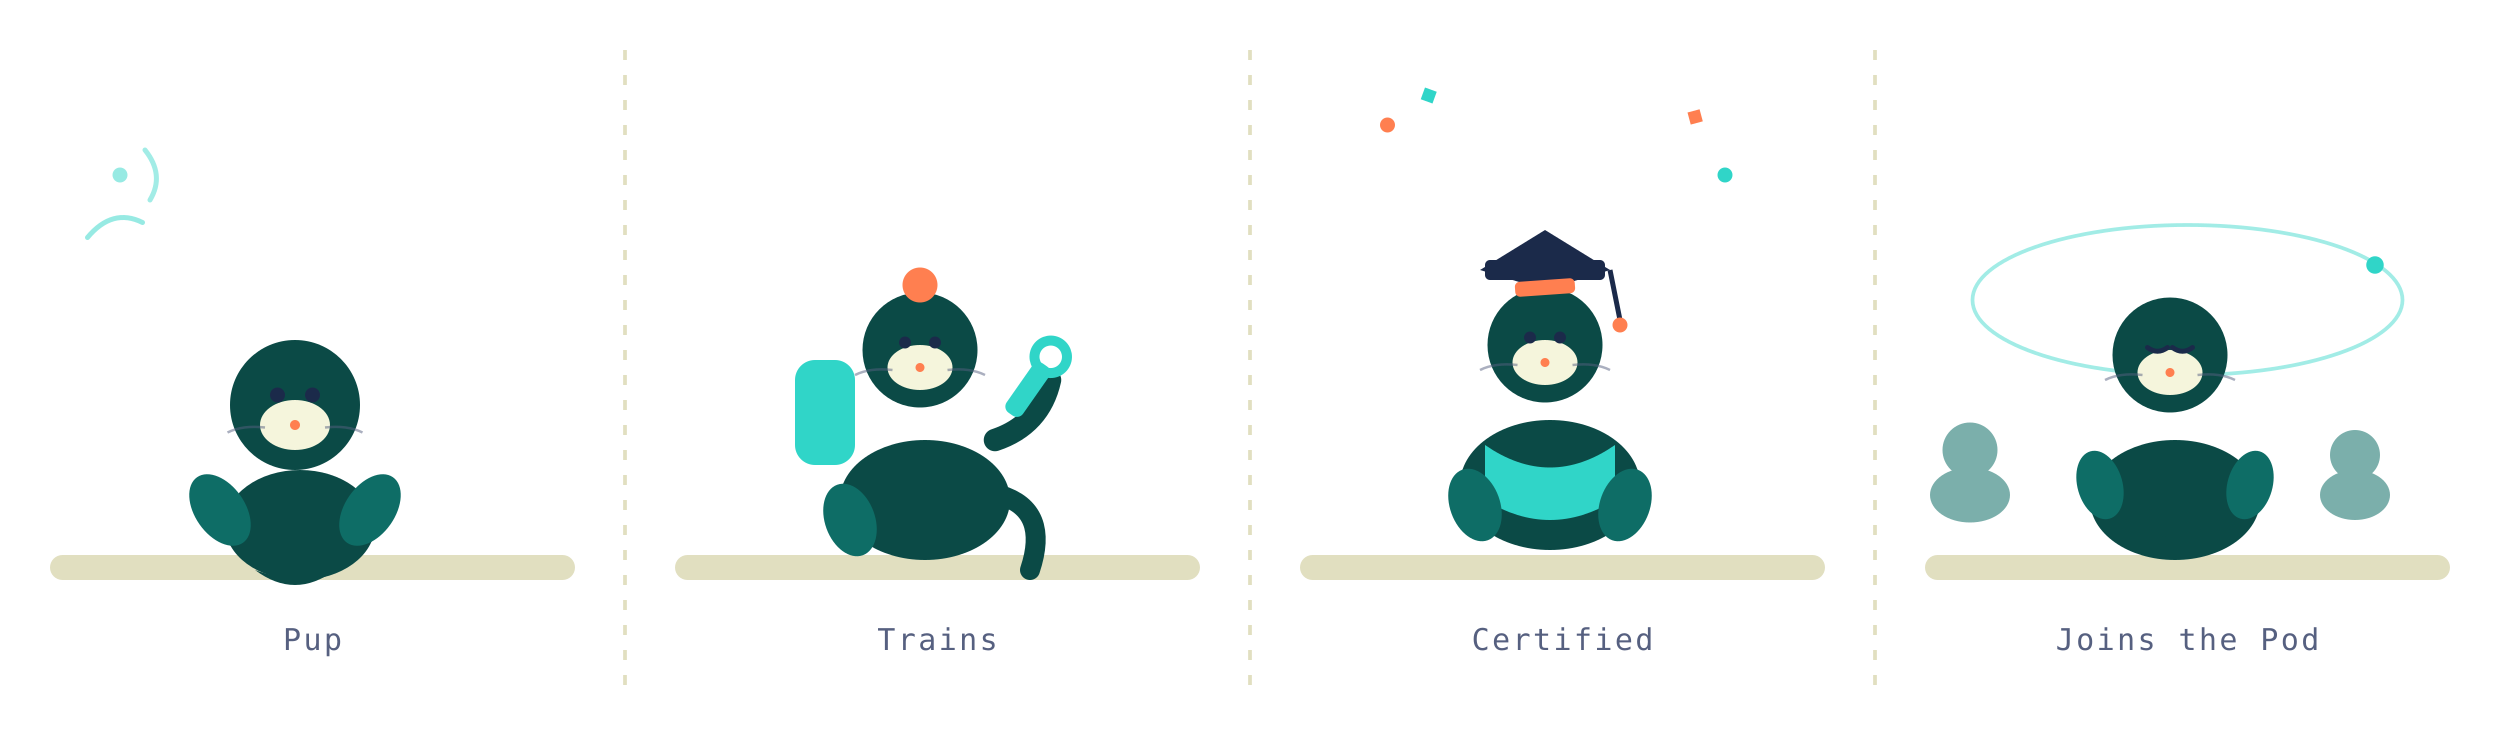
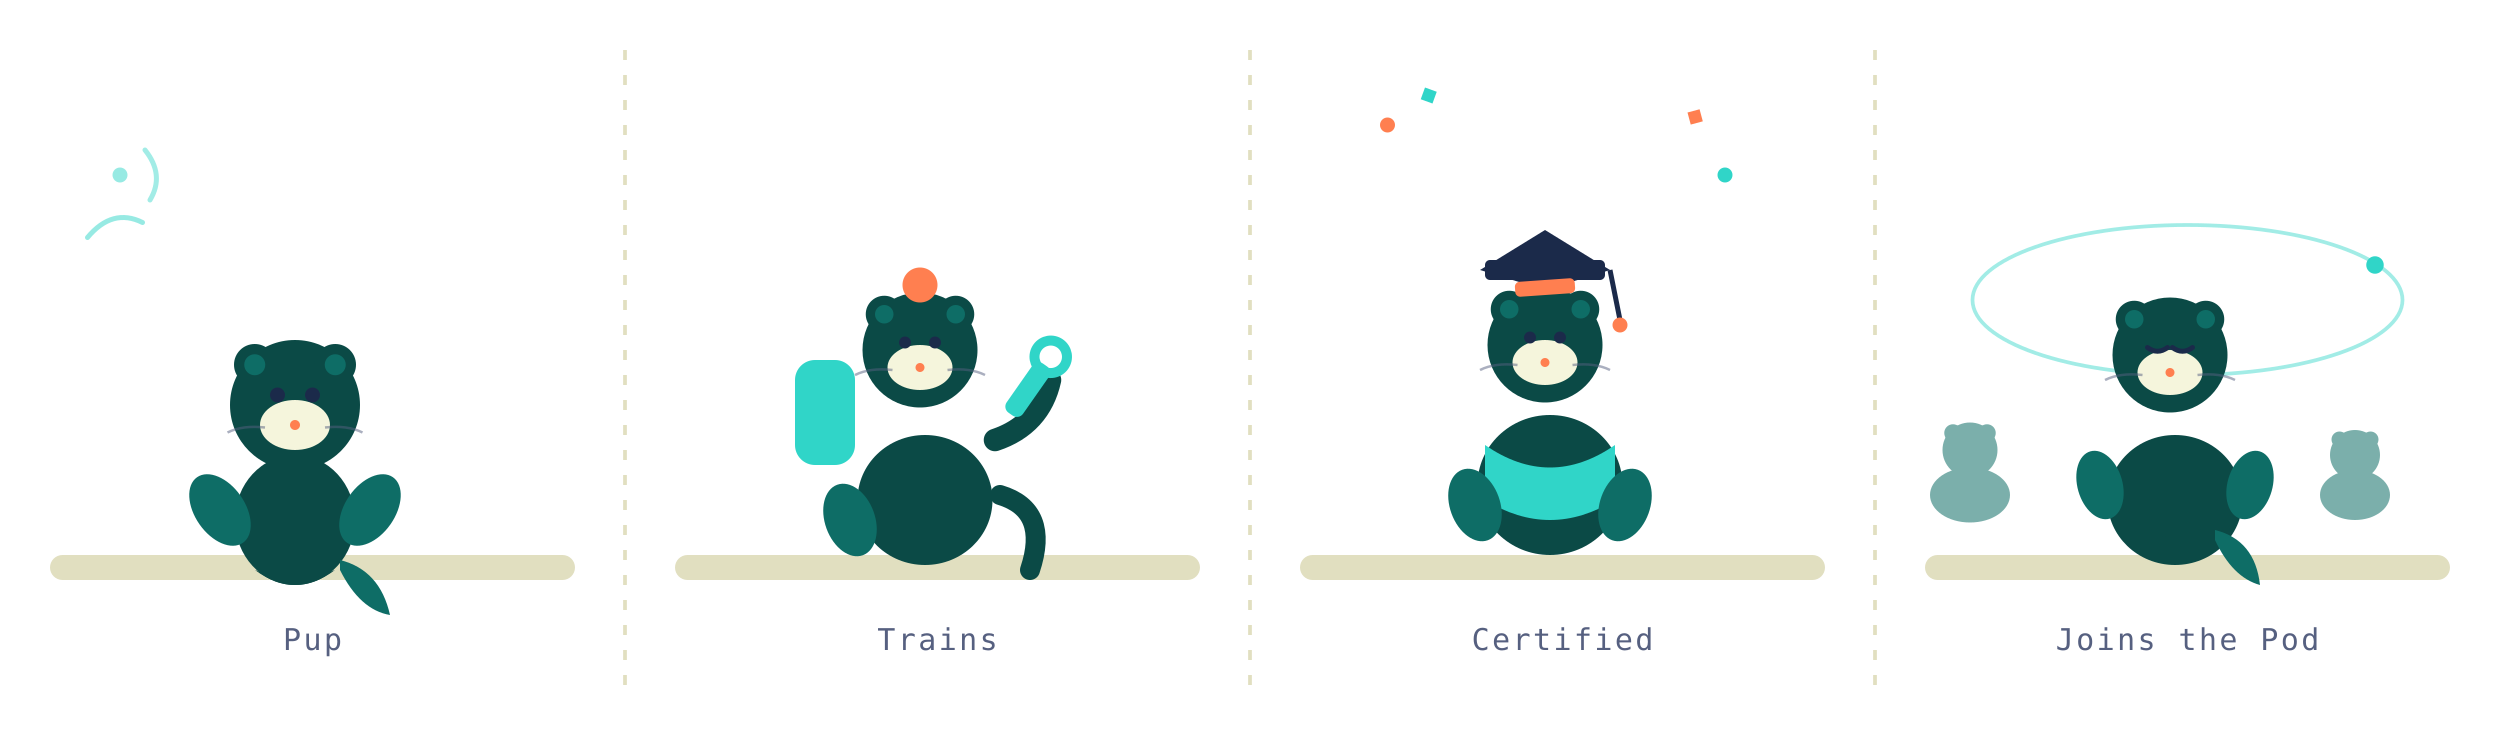
- <svg xmlns="http://www.w3.org/2000/svg" viewBox="0 0 1000 300" role="img" aria-labelledby="seal-title seal-desc">
+ <svg xmlns="http://www.w3.org/2000/svg" viewBox="0 0 1000 300" role="img" aria-labelledby="otter-title otter-desc">
  <defs>
    <style>
-       .seal-ground { fill: var(--color-border, #E1DFC0); }
-       .seal-fur { fill: var(--color-primary-900, #0B4A46); }
-       .seal-fur-light { fill: var(--color-primary-700, #0E6D66); }
-       .seal-face { fill: var(--color-bg, #F5F5DC); }
-       .seal-accent { fill: var(--color-accent-600, #FF7F50); }
-       .seal-brand { fill: var(--color-brand-500, #30D5C8); }
-       .seal-ink { fill: var(--color-ink-900, #1B2A4A); }
-       .seal-whisker { stroke: var(--color-ink-500, #566080); stroke-width: 1; fill: none; opacity: 0.5; }
-       .seal-panel-label {
+       .otter-ground { fill: var(--color-border, #E1DFC0); }
+       .otter-fur { fill: var(--color-primary-900, #0B4A46); }
+       .otter-fur-light { fill: var(--color-primary-700, #0E6D66); }
+       .otter-face { fill: var(--color-bg, #F5F5DC); }
+       .otter-accent { fill: var(--color-accent-600, #FF7F50); }
+       .otter-brand { fill: var(--color-brand-500, #30D5C8); }
+       .otter-ink { fill: var(--color-ink-900, #1B2A4A); }
+       .otter-whisker { stroke: var(--color-ink-500, #566080); stroke-width: 1; fill: none; opacity: 0.5; }
+       .otter-panel-label {
        font-family: ui-monospace, 'SFMono-Regular', Menlo, Consolas, monospace;
        font-size: 12px;
        letter-spacing: 0.08em;
        text-transform: uppercase;
        fill: var(--color-ink-500, #566080);
      }
    </style>
  </defs>
  <line x1="250" y1="20" x2="250" y2="280" stroke="var(--color-border, #E1DFC0)" stroke-width="1.5" stroke-dasharray="4 6" />
  <line x1="500" y1="20" x2="500" y2="280" stroke="var(--color-border, #E1DFC0)" stroke-width="1.5" stroke-dasharray="4 6" />
  <line x1="750" y1="20" x2="750" y2="280" stroke="var(--color-border, #E1DFC0)" stroke-width="1.5" stroke-dasharray="4 6" />
  <g transform="translate(0,0)">
-     <rect x="20" y="222" width="210" height="10" rx="5" class="seal-ground" />
-     <circle cx="48" cy="70" r="3" class="seal-brand" opacity="0.5" />
+     <rect x="20" y="222" width="210" height="10" rx="5" class="otter-ground" />
+     <circle cx="48" cy="70" r="3" class="otter-brand" opacity="0.5" />
    <path d="M35 95 q10 -12 22 -6" stroke="var(--color-brand-500,#30D5C8)" stroke-width="2" fill="none" opacity="0.5" stroke-linecap="round" />
    <path d="M58 60 q8 10 2 20" stroke="var(--color-brand-500,#30D5C8)" stroke-width="2" fill="none" opacity="0.45" stroke-linecap="round" />
    <g transform="translate(88,128)">
-       <ellipse cx="32" cy="82" rx="30" ry="22" class="seal-fur" />
-       <circle cx="30" cy="34" r="26" class="seal-fur" />
-       <ellipse cx="30" cy="42" rx="14" ry="10" class="seal-face" />
-       <circle cx="23" cy="30" r="3" class="seal-ink" />
-       <circle cx="37" cy="30" r="3" class="seal-ink" />
-       <circle cx="30" cy="42" r="2" class="seal-accent" />
-       <path d="M18 43 q-9 -1 -15 2" class="seal-whisker" />
-       <path d="M42 43 q9 -1 15 2" class="seal-whisker" />
-       <ellipse cx="0" cy="76" rx="10" ry="16" class="seal-fur-light" transform="rotate(-35 0 76)" />
-       <ellipse cx="60" cy="76" rx="10" ry="16" class="seal-fur-light" transform="rotate(35 60 76)" />
-       <path d="M14 100 q16 12 32 0 q-16 6 -32 0 Z" class="seal-fur" />
+       <ellipse cx="30" cy="80" rx="24" ry="26" class="otter-fur" />
+       <path d="M48 96 q16 4 20 22 q-12 -2 -20 -18 Z" class="otter-fur-light" />
+       <circle cx="30" cy="34" r="26" class="otter-fur" />
+       <circle cx="13.9" cy="17.9" r="8.3" class="otter-fur" />
+       <circle cx="46.1" cy="17.9" r="8.3" class="otter-fur" />
+       <circle cx="13.9" cy="17.9" r="4.2" class="otter-fur-light" />
+       <circle cx="46.1" cy="17.9" r="4.2" class="otter-fur-light" />
+       <ellipse cx="30" cy="42" rx="14" ry="10" class="otter-face" />
+       <circle cx="23" cy="30" r="3" class="otter-ink" />
+       <circle cx="37" cy="30" r="3" class="otter-ink" />
+       <circle cx="30" cy="42" r="2" class="otter-accent" />
+       <path d="M18 43 q-9 -1 -15 2" class="otter-whisker" />
+       <path d="M42 43 q9 -1 15 2" class="otter-whisker" />
+       <ellipse cx="0" cy="76" rx="10" ry="16" class="otter-fur-light" transform="rotate(-35 0 76)" />
+       <ellipse cx="60" cy="76" rx="10" ry="16" class="otter-fur-light" transform="rotate(35 60 76)" />
+       <path d="M14 100 q16 12 32 0 q-16 6 -32 0 Z" class="otter-fur" />
    </g>
-     <text x="125" y="260" text-anchor="middle" class="seal-panel-label">Pup</text>
+     <text x="125" y="260" text-anchor="middle" class="otter-panel-label">Pup</text>
  </g>
  <g transform="translate(250,0)">
-     <rect x="20" y="222" width="210" height="10" rx="5" class="seal-ground" />
+     <rect x="20" y="222" width="210" height="10" rx="5" class="otter-ground" />
    <g transform="translate(90,110)">
-       <rect x="-22" y="34" width="24" height="42" rx="8" class="seal-brand" />
-       <ellipse cx="30" cy="90" rx="34" ry="24" class="seal-fur" />
-       <circle cx="28" cy="30" r="23" class="seal-fur" />
-       <ellipse cx="28" cy="37" rx="13" ry="9" class="seal-face" />
-       <circle cx="22" cy="27" r="2.4" class="seal-ink" />
-       <circle cx="34" cy="27" r="2.4" class="seal-ink" />
-       <circle cx="28" cy="37" r="1.8" class="seal-accent" />
-       <path d="M17 38 q-9 -1 -15 2" class="seal-whisker" />
-       <path d="M39 38 q9 -1 15 2" class="seal-whisker" />
-       <circle cx="28" cy="4" r="7" class="seal-accent" />
+       <rect x="-22" y="34" width="24" height="42" rx="8" class="otter-brand" />
+       <ellipse cx="30" cy="90" rx="27" ry="26" class="otter-fur" />
+       <circle cx="28" cy="30" r="23" class="otter-fur" />
+       <circle cx="13.7" cy="15.7" r="7.4" class="otter-fur" />
+       <circle cx="42.3" cy="15.7" r="7.4" class="otter-fur" />
+       <circle cx="13.7" cy="15.7" r="3.7" class="otter-fur-light" />
+       <circle cx="42.3" cy="15.7" r="3.7" class="otter-fur-light" />
+       <ellipse cx="28" cy="37" rx="13" ry="9" class="otter-face" />
+       <circle cx="22" cy="27" r="2.4" class="otter-ink" />
+       <circle cx="34" cy="27" r="2.4" class="otter-ink" />
+       <circle cx="28" cy="37" r="1.8" class="otter-accent" />
+       <path d="M17 38 q-9 -1 -15 2" class="otter-whisker" />
+       <path d="M39 38 q9 -1 15 2" class="otter-whisker" />
+       <circle cx="28" cy="4" r="7" class="otter-accent" />
      <path d="M58 66 q18 -6 22 -24" stroke="var(--color-primary-900,#0B4A46)" stroke-width="9" fill="none" stroke-linecap="round" />
      <g transform="translate(78,36) rotate(35)">
-         <rect x="-4" y="0" width="8" height="24" rx="3" class="seal-brand" />
+         <rect x="-4" y="0" width="8" height="24" rx="3" class="otter-brand" />
        <circle cx="0" cy="-4" r="6.5" fill="none" stroke="var(--color-brand-500,#30D5C8)" stroke-width="4" />
      </g>
-       <ellipse cx="0" cy="98" rx="10" ry="15" class="seal-fur-light" transform="rotate(-20 0 98)" />
+       <ellipse cx="0" cy="98" rx="10" ry="15" class="otter-fur-light" transform="rotate(-20 0 98)" />
      <path d="M60 88 q20 6 12 30" stroke="var(--color-primary-900,#0B4A46)" stroke-width="8" fill="none" stroke-linecap="round" />
    </g>
-     <text x="125" y="260" text-anchor="middle" class="seal-panel-label">Trains</text>
+     <text x="125" y="260" text-anchor="middle" class="otter-panel-label">Trains</text>
  </g>
  <g transform="translate(500,0)">
-     <rect x="20" y="222" width="210" height="10" rx="5" class="seal-ground" />
-     <circle cx="55" cy="50" r="3" class="seal-accent" />
-     <circle cx="190" cy="70" r="3" class="seal-brand" />
-     <rect x="70" y="35" width="5" height="5" class="seal-brand" transform="rotate(20 70 35)" />
-     <rect x="175" y="45" width="5" height="5" class="seal-accent" transform="rotate(-15 175 45)" />
+     <rect x="20" y="222" width="210" height="10" rx="5" class="otter-ground" />
+     <circle cx="55" cy="50" r="3" class="otter-accent" />
+     <circle cx="190" cy="70" r="3" class="otter-brand" />
+     <rect x="70" y="35" width="5" height="5" class="otter-brand" transform="rotate(20 70 35)" />
+     <rect x="175" y="45" width="5" height="5" class="otter-accent" transform="rotate(-15 175 45)" />
    <g transform="translate(90,108)">
-       <ellipse cx="30" cy="86" rx="36" ry="26" class="seal-fur" />
-       <path d="M4 70 Q30 88 56 70 L56 92 Q30 108 4 92 Z" class="seal-brand" />
-       <circle cx="28" cy="30" r="23" class="seal-fur" />
-       <ellipse cx="28" cy="37" rx="13" ry="9" class="seal-face" />
-       <circle cx="22" cy="27" r="2.4" class="seal-ink" />
-       <circle cx="34" cy="27" r="2.4" class="seal-ink" />
-       <circle cx="28" cy="37" r="1.8" class="seal-accent" />
-       <path d="M17 38 q-9 -1 -15 2" class="seal-whisker" />
-       <path d="M39 38 q9 -1 15 2" class="seal-whisker" />
-       <rect x="4" y="-4" width="48" height="8" rx="2" class="seal-ink" />
-       <path d="M28 -16 L54 0 L28 8 L2 0 Z" class="seal-ink" />
+       <ellipse cx="30" cy="86" rx="29" ry="28" class="otter-fur" />
+       <path d="M4 70 Q30 88 56 70 L56 92 Q30 108 4 92 Z" class="otter-brand" />
+       <circle cx="28" cy="30" r="23" class="otter-fur" />
+       <circle cx="13.7" cy="15.7" r="7.4" class="otter-fur" />
+       <circle cx="42.3" cy="15.7" r="7.4" class="otter-fur" />
+       <circle cx="13.7" cy="15.7" r="3.7" class="otter-fur-light" />
+       <circle cx="42.3" cy="15.7" r="3.7" class="otter-fur-light" />
+       <ellipse cx="28" cy="37" rx="13" ry="9" class="otter-face" />
+       <circle cx="22" cy="27" r="2.4" class="otter-ink" />
+       <circle cx="34" cy="27" r="2.4" class="otter-ink" />
+       <circle cx="28" cy="37" r="1.8" class="otter-accent" />
+       <path d="M17 38 q-9 -1 -15 2" class="otter-whisker" />
+       <path d="M39 38 q9 -1 15 2" class="otter-whisker" />
+       <rect x="4" y="-4" width="48" height="8" rx="2" class="otter-ink" />
+       <path d="M28 -16 L54 0 L28 8 L2 0 Z" class="otter-ink" />
      <path d="M54 0 L58 20" stroke="var(--color-ink-900,#1B2A4A)" stroke-width="2" fill="none" />
-       <circle cx="58" cy="22" r="3" class="seal-accent" />
-       <rect x="16" y="4" width="24" height="6" rx="2" class="seal-accent" transform="rotate(-4 28 7)" />
-       <ellipse cx="0" cy="94" rx="10" ry="15" class="seal-fur-light" transform="rotate(-20 0 94)" />
-       <ellipse cx="60" cy="94" rx="10" ry="15" class="seal-fur-light" transform="rotate(20 60 94)" />
+       <circle cx="58" cy="22" r="3" class="otter-accent" />
+       <rect x="16" y="4" width="24" height="6" rx="2" class="otter-accent" transform="rotate(-4 28 7)" />
+       <ellipse cx="0" cy="94" rx="10" ry="15" class="otter-fur-light" transform="rotate(-20 0 94)" />
+       <ellipse cx="60" cy="94" rx="10" ry="15" class="otter-fur-light" transform="rotate(20 60 94)" />
    </g>
-     <text x="125" y="260" text-anchor="middle" class="seal-panel-label">Certified</text>
+     <text x="125" y="260" text-anchor="middle" class="otter-panel-label">Certified</text>
  </g>
  <g transform="translate(750,0)">
-     <rect x="20" y="222" width="210" height="10" rx="5" class="seal-ground" />
+     <rect x="20" y="222" width="210" height="10" rx="5" class="otter-ground" />
    <ellipse cx="125" cy="120" rx="86" ry="30" fill="none" stroke="var(--color-brand-500,#30D5C8)" stroke-width="1.5" opacity="0.45" />
-     <circle cx="200" cy="106" r="3.5" class="seal-brand" />
+     <circle cx="200" cy="106" r="3.5" class="otter-brand" />
    <g transform="translate(24,168)" opacity="0.55">
-       <ellipse cx="14" cy="30" rx="16" ry="11" class="seal-fur-light" />
-       <circle cx="14" cy="12" r="11" class="seal-fur-light" />
+       <ellipse cx="14" cy="30" rx="16" ry="11" class="otter-fur-light" />
+       <circle cx="14" cy="12" r="11" class="otter-fur-light" />
+       <circle cx="7.2" cy="5.2" r="3.5" class="otter-fur-light" />
+       <circle cx="20.8" cy="5.2" r="3.5" class="otter-fur-light" />
    </g>
    <g transform="translate(178,172)" opacity="0.55">
-       <ellipse cx="14" cy="26" rx="14" ry="10" class="seal-fur-light" />
-       <circle cx="14" cy="10" r="10" class="seal-fur-light" />
+       <ellipse cx="14" cy="26" rx="14" ry="10" class="otter-fur-light" />
+       <circle cx="14" cy="10" r="10" class="otter-fur-light" />
+       <circle cx="7.8" cy="3.8" r="3.2" class="otter-fur-light" />
+       <circle cx="20.2" cy="3.8" r="3.2" class="otter-fur-light" />
    </g>
    <g transform="translate(90,112)">
-       <ellipse cx="30" cy="88" rx="34" ry="24" class="seal-fur" />
-       <circle cx="28" cy="30" r="23" class="seal-fur" />
-       <ellipse cx="28" cy="37" rx="13" ry="9" class="seal-face" />
+       <ellipse cx="30" cy="88" rx="27" ry="26" class="otter-fur" />
+       <path d="M46 100 q16 4 18 22 q-11 -3 -18 -18 Z" class="otter-fur-light" />
+       <circle cx="28" cy="30" r="23" class="otter-fur" />
+       <circle cx="13.7" cy="15.7" r="7.4" class="otter-fur" />
+       <circle cx="42.3" cy="15.7" r="7.4" class="otter-fur" />
+       <circle cx="13.7" cy="15.7" r="3.7" class="otter-fur-light" />
+       <circle cx="42.3" cy="15.7" r="3.7" class="otter-fur-light" />
+       <ellipse cx="28" cy="37" rx="13" ry="9" class="otter-face" />
      <path d="M19 27 q4 3 8 0" stroke="var(--color-ink-900,#1B2A4A)" stroke-width="2" fill="none" stroke-linecap="round" />
      <path d="M29 27 q4 3 8 0" stroke="var(--color-ink-900,#1B2A4A)" stroke-width="2" fill="none" stroke-linecap="round" />
-       <circle cx="28" cy="37" r="1.8" class="seal-accent" />
-       <path d="M17 38 q-9 -1 -15 2" class="seal-whisker" />
-       <path d="M39 38 q9 -1 15 2" class="seal-whisker" />
-       <ellipse cx="0" cy="82" rx="9" ry="14" class="seal-fur-light" transform="rotate(-16 0 82)" />
-       <ellipse cx="60" cy="82" rx="9" ry="14" class="seal-fur-light" transform="rotate(16 60 82)" />
-       <path d="M14 98 q16 10 32 0 q-16 6 -32 0 Z" class="seal-fur" />
+       <circle cx="28" cy="37" r="1.8" class="otter-accent" />
+       <path d="M17 38 q-9 -1 -15 2" class="otter-whisker" />
+       <path d="M39 38 q9 -1 15 2" class="otter-whisker" />
+       <ellipse cx="0" cy="82" rx="9" ry="14" class="otter-fur-light" transform="rotate(-16 0 82)" />
+       <ellipse cx="60" cy="82" rx="9" ry="14" class="otter-fur-light" transform="rotate(16 60 82)" />
+       <path d="M14 98 q16 10 32 0 q-16 6 -32 0 Z" class="otter-fur" />
    </g>
-     <text x="125" y="260" text-anchor="middle" class="seal-panel-label">Joins the Pod</text>
+     <text x="125" y="260" text-anchor="middle" class="otter-panel-label">Joins the Pod</text>
  </g>
</svg>
